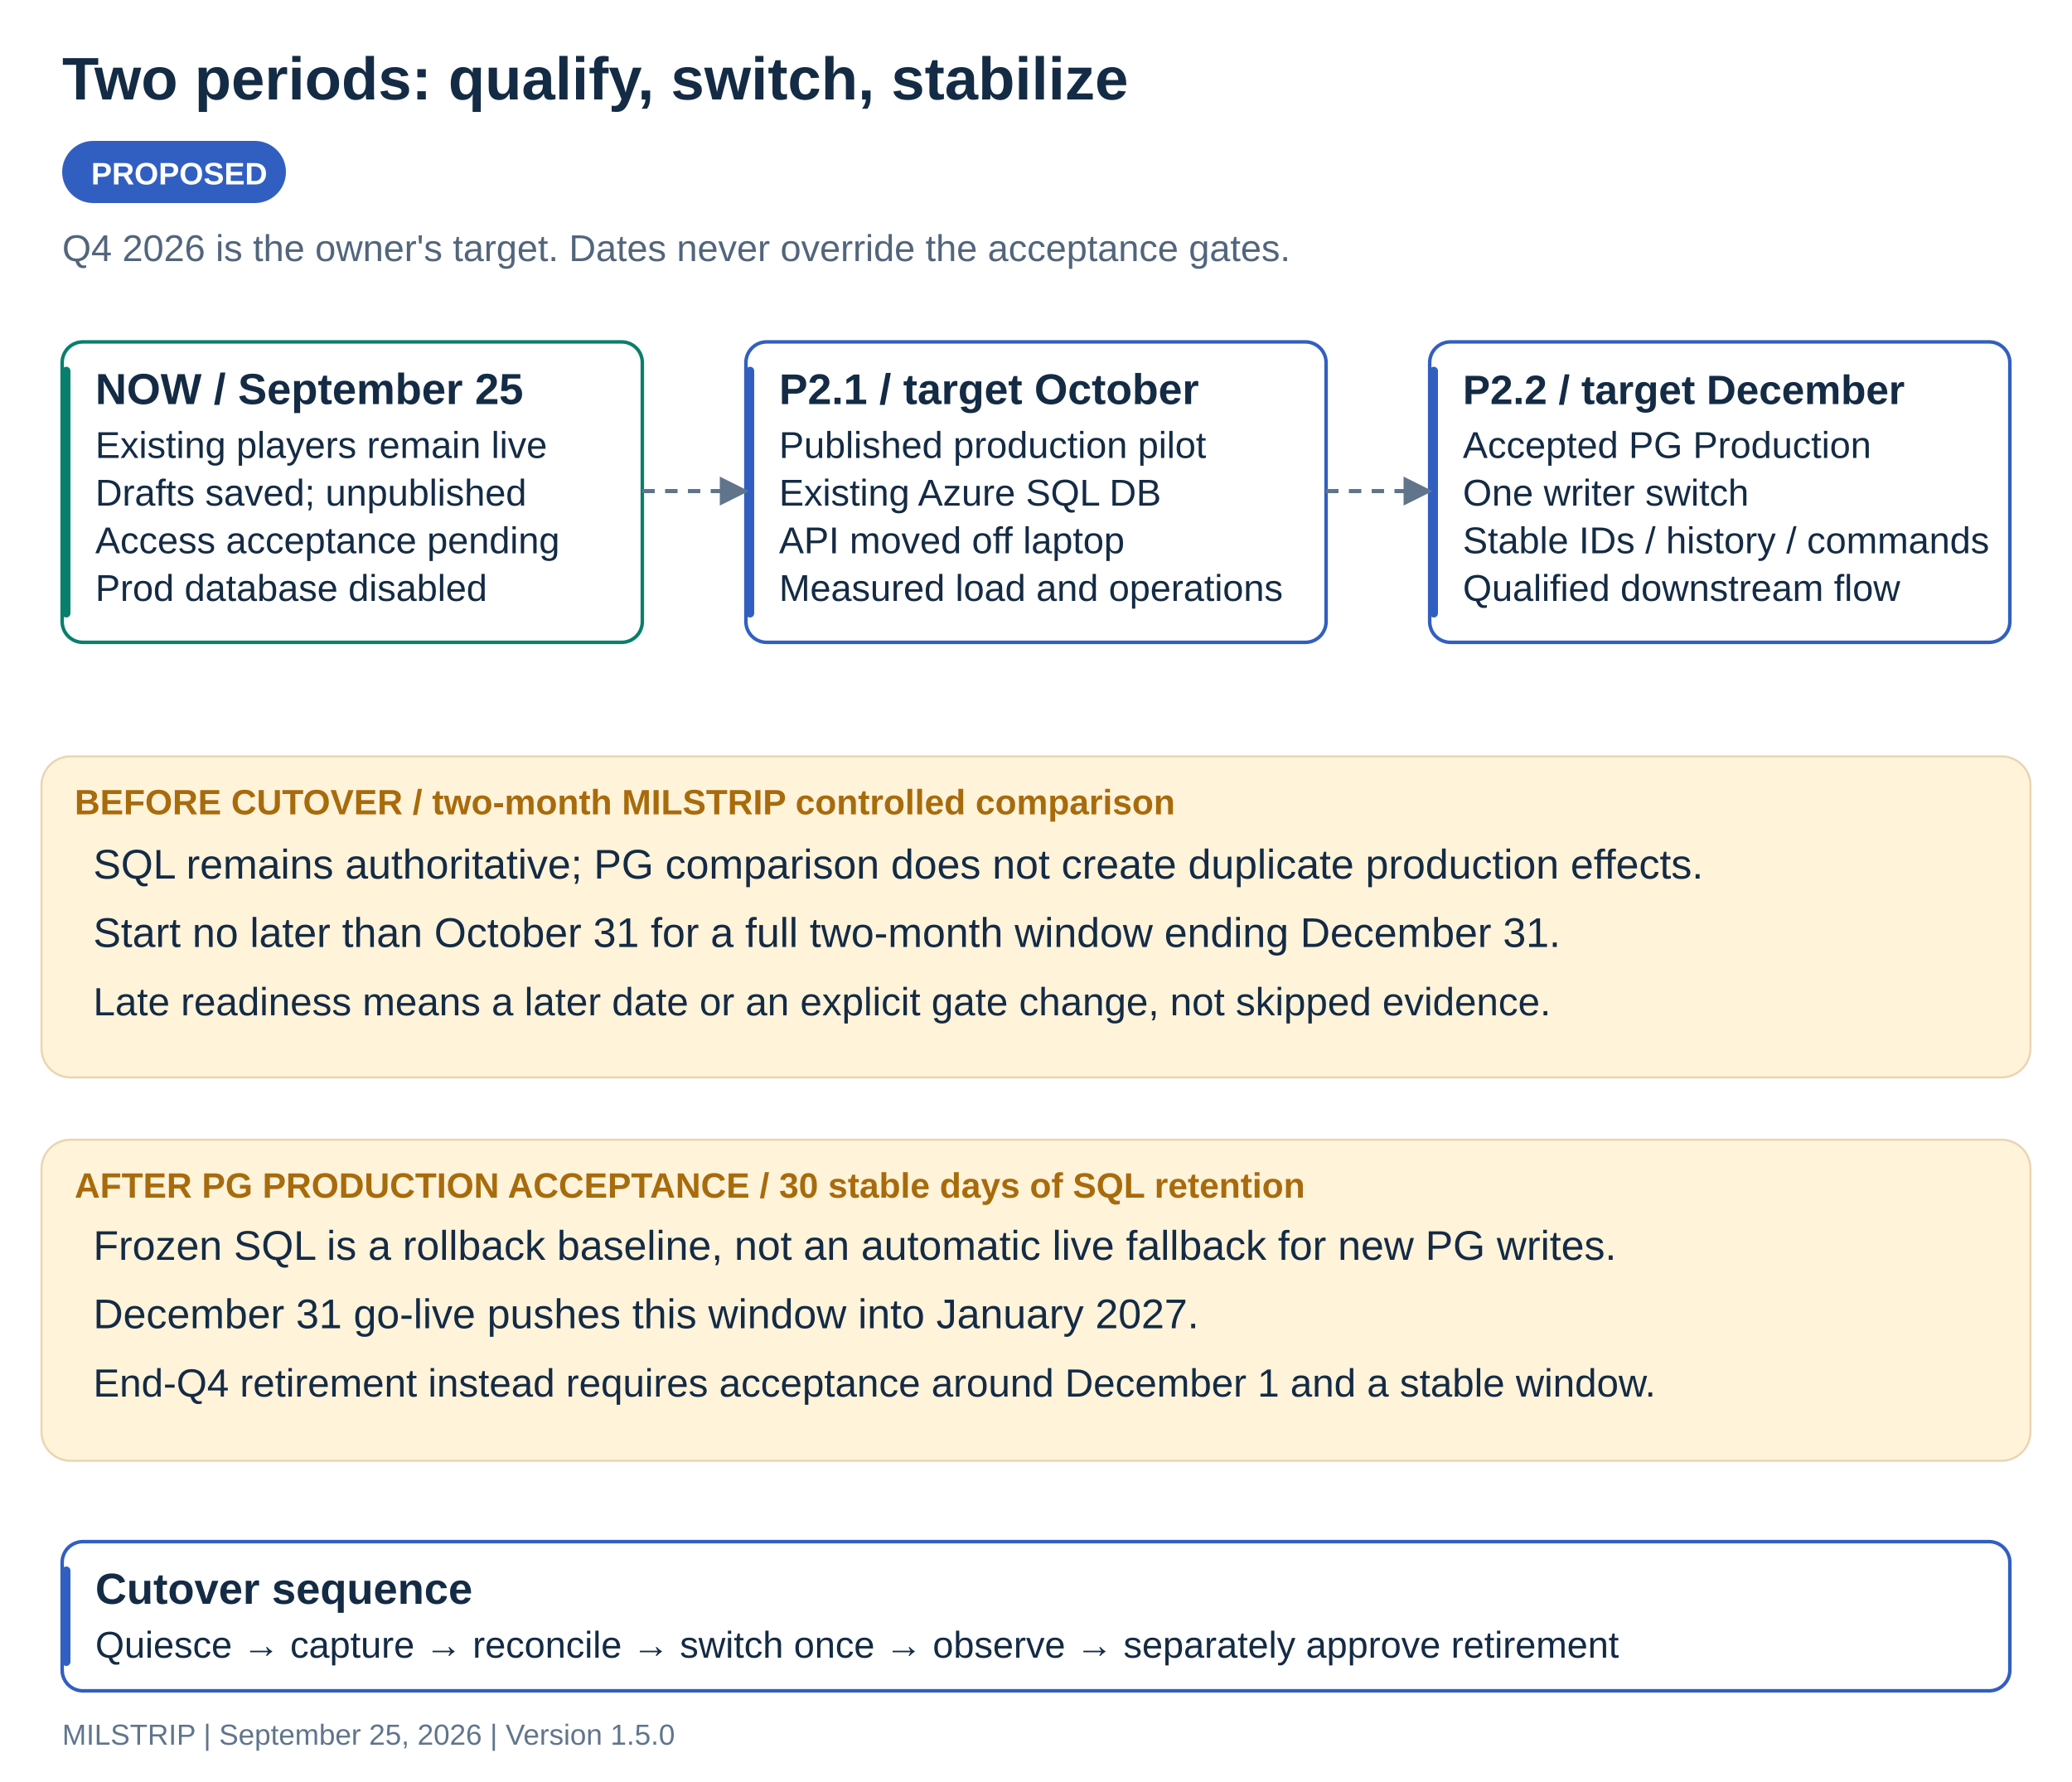
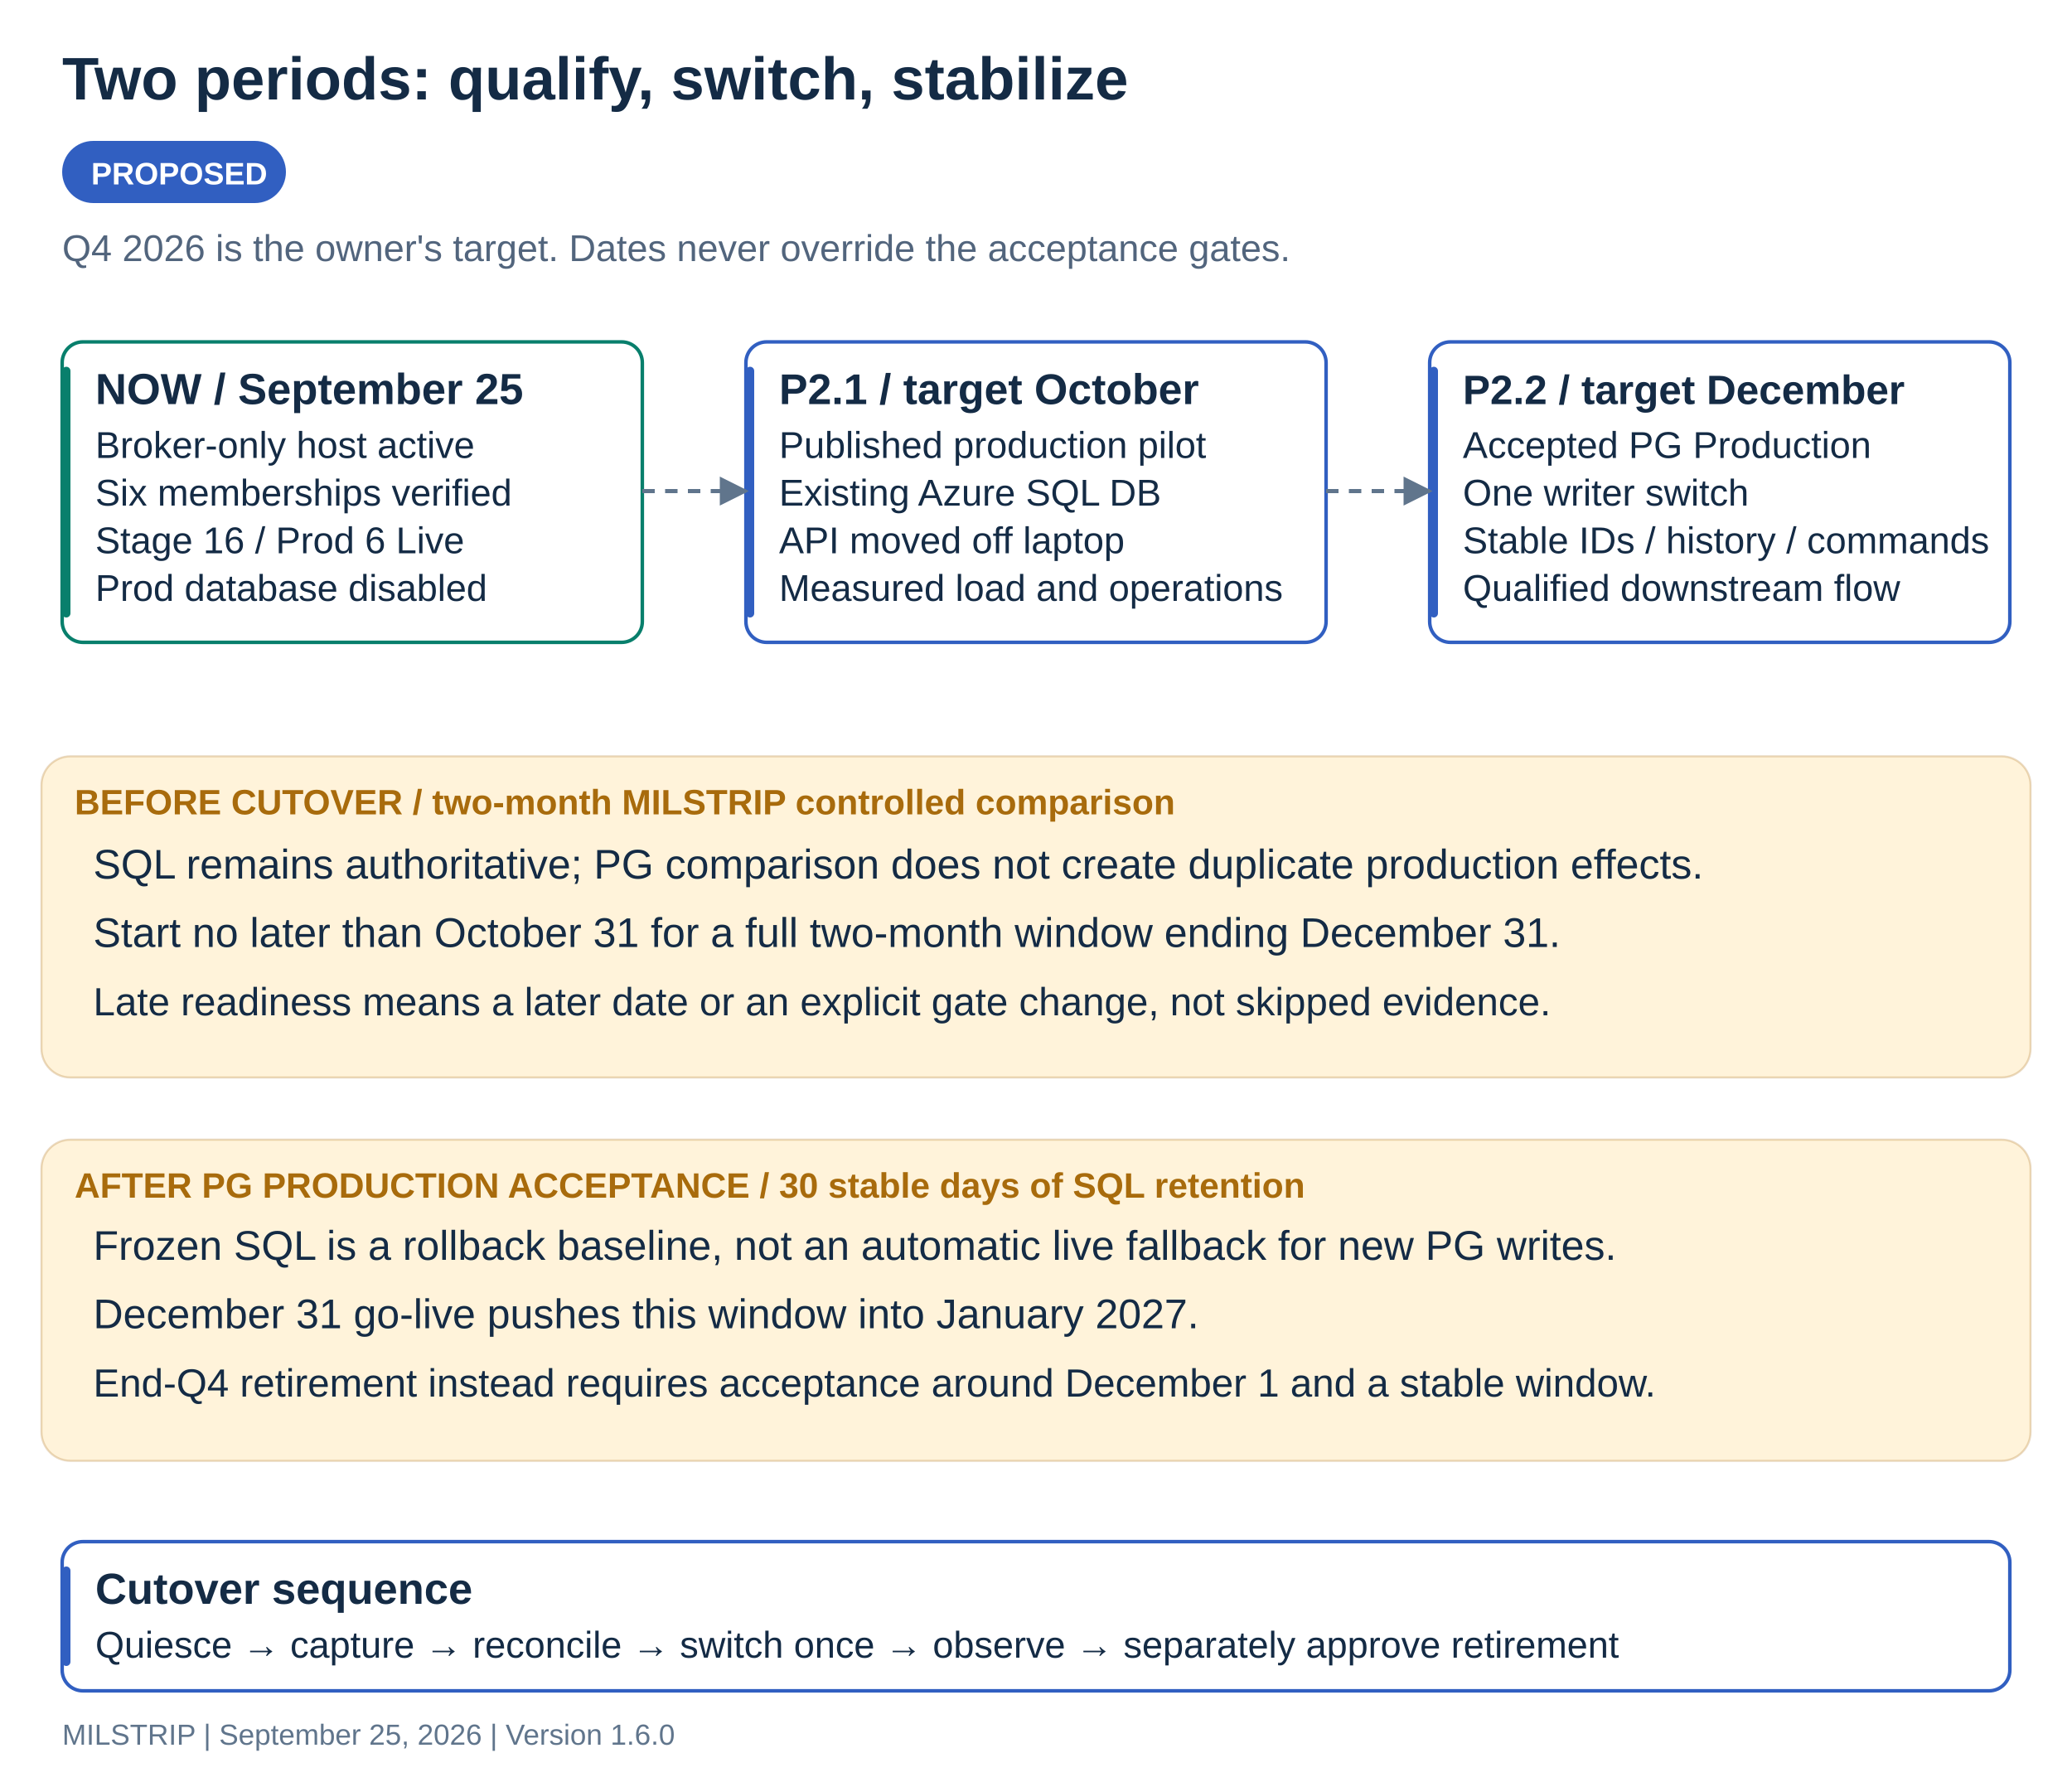
<svg xmlns="http://www.w3.org/2000/svg" width="1000" height="860" viewBox="0 0 1000 860" role="img" aria-labelledby="title desc">
  <defs>
    <marker id="arrow" viewBox="0 0 10 10" refX="9" refY="5" markerWidth="7" markerHeight="7" orient="auto-start-reverse">
      <path d="M 0 0 L 10 5 L 0 10 z" fill="#60758c" />
    </marker>
  </defs>
  <rect width="1000" height="860" fill="#ffffff" />
  <g font-family="Segoe UI, Arial, sans-serif">
    <text x="30" y="48" font-size="29" font-weight="700" fill="#142b45" text-anchor="start">Two periods: qualify, switch, stabilize</text>
    <rect x="30" y="68" width="108" height="30" rx="15" fill="#315fc1" />
    <text x="44" y="89" font-size="15" font-weight="700" fill="#ffffff" text-anchor="start">PROPOSED</text>
    <text x="30" y="126" font-size="18" font-weight="400" fill="#52657d" text-anchor="start">Q4 2026 is the owner's target. Dates never override the acceptance gates.</text>
    <g data-node="now">
      <rect x="30" y="165" width="280" height="145" rx="10" fill="#ffffff" stroke="#087f6c" stroke-width="1.7" />
      <rect x="30" y="177" width="4" height="121" rx="2" fill="#087f6c" />
      <text x="46" y="195" font-size="21" font-weight="700" fill="#142b45" text-anchor="start">NOW / September 25</text>
-       <text x="46" y="221" font-size="18" font-weight="400" fill="#142b45" text-anchor="start">Existing players remain live</text>
-       <text x="46" y="244" font-size="18" font-weight="400" fill="#142b45" text-anchor="start">Drafts saved; unpublished</text>
-       <text x="46" y="267" font-size="18" font-weight="400" fill="#142b45" text-anchor="start">Access acceptance pending</text>
+       <text x="46" y="221" font-size="18" font-weight="400" fill="#142b45" text-anchor="start">Broker-only host active</text>
+       <text x="46" y="244" font-size="18" font-weight="400" fill="#142b45" text-anchor="start">Six memberships verified</text>
+       <text x="46" y="267" font-size="18" font-weight="400" fill="#142b45" text-anchor="start">Stage 16 / Prod 6 Live</text>
      <text x="46" y="290" font-size="18" font-weight="400" fill="#142b45" text-anchor="start">Prod database disabled</text>
    </g>
    <g data-node="p21">
      <rect x="360" y="165" width="280" height="145" rx="10" fill="#ffffff" stroke="#315fc1" stroke-width="1.7" />
      <rect x="360" y="177" width="4" height="121" rx="2" fill="#315fc1" />
      <text x="376" y="195" font-size="20.718" font-weight="700" fill="#142b45" text-anchor="start">P2.1 / target October</text>
      <text x="376" y="221" font-size="18" font-weight="400" fill="#142b45" text-anchor="start">Published production pilot</text>
      <text x="376" y="244" font-size="18" font-weight="400" fill="#142b45" text-anchor="start">Existing Azure SQL DB</text>
      <text x="376" y="267" font-size="18" font-weight="400" fill="#142b45" text-anchor="start">API moved off laptop</text>
      <text x="376" y="290" font-size="18" font-weight="400" fill="#142b45" text-anchor="start">Measured load and operations</text>
    </g>
    <g data-node="p22">
      <rect x="690" y="165" width="280" height="145" rx="10" fill="#ffffff" stroke="#315fc1" stroke-width="1.7" />
      <rect x="690" y="177" width="4" height="121" rx="2" fill="#315fc1" />
      <text x="706" y="195" font-size="19.777" font-weight="700" fill="#142b45" text-anchor="start">P2.2 / target December</text>
      <text x="706" y="221" font-size="18" font-weight="400" fill="#142b45" text-anchor="start">Accepted PG Production</text>
      <text x="706" y="244" font-size="18" font-weight="400" fill="#142b45" text-anchor="start">One writer switch</text>
      <text x="706" y="267" font-size="18" font-weight="400" fill="#142b45" text-anchor="start">Stable IDs / history / commands</text>
      <text x="706" y="290" font-size="18" font-weight="400" fill="#142b45" text-anchor="start">Qualified downstream flow</text>
    </g>
    <polyline points="310,237 360,237" fill="none" stroke="#60758c" stroke-width="2" marker-end="url(#arrow)" stroke-dasharray="6 5" />
    <polyline points="640,237 690,237" fill="none" stroke="#60758c" stroke-width="2" marker-end="url(#arrow)" stroke-dasharray="6 5" />
    <rect x="20" y="365" width="960" height="155" rx="14" fill="#fff3da" stroke="#a86b0c" stroke-opacity=".25" />
    <text x="36" y="393" font-size="17" font-weight="700" fill="#a86b0c" text-anchor="start">BEFORE CUTOVER  /  two-month MILSTRIP controlled comparison</text>
    <text x="45" y="424" font-size="20" font-weight="400" fill="#142b45" text-anchor="start">SQL remains authoritative; PG comparison does not create duplicate production effects.</text>
    <text x="45" y="457" font-size="20" font-weight="400" fill="#142b45" text-anchor="start">Start no later than October 31 for a full two-month window ending December 31.</text>
    <text x="45" y="490" font-size="19" font-weight="400" fill="#142b45" text-anchor="start">Late readiness means a later date or an explicit gate change, not skipped evidence.</text>
    <rect x="20" y="550" width="960" height="155" rx="14" fill="#fff3da" stroke="#a86b0c" stroke-opacity=".25" />
    <text x="36" y="578" font-size="17" font-weight="700" fill="#a86b0c" text-anchor="start">AFTER PG PRODUCTION ACCEPTANCE  /  30 stable days of SQL retention</text>
    <text x="45" y="608" font-size="20" font-weight="400" fill="#142b45" text-anchor="start">Frozen SQL is a rollback baseline, not an automatic live fallback for new PG writes.</text>
    <text x="45" y="641" font-size="20" font-weight="400" fill="#142b45" text-anchor="start">December 31 go-live pushes this window into January 2027.</text>
    <text x="45" y="674" font-size="19" font-weight="400" fill="#142b45" text-anchor="start">End-Q4 retirement instead requires acceptance around December 1 and a stable window.</text>
    <g data-node="cutover">
      <rect x="30" y="744" width="940" height="72" rx="10" fill="#ffffff" stroke="#315fc1" stroke-width="1.7" />
      <rect x="30" y="756" width="4" height="48" rx="2" fill="#315fc1" />
      <text x="46" y="774" font-size="21" font-weight="700" fill="#142b45" text-anchor="start">Cutover sequence</text>
      <text x="46" y="800" font-size="18" font-weight="400" fill="#142b45" text-anchor="start">Quiesce → capture → reconcile → switch once → observe → separately approve retirement</text>
    </g>
-     <text x="30" y="842" font-size="14" font-weight="400" fill="#60758c" text-anchor="start">MILSTRIP  |  September 25, 2026  |  Version 1.5.0</text>
+     <text x="30" y="842" font-size="14" font-weight="400" fill="#60758c" text-anchor="start">MILSTRIP  |  September 25, 2026  |  Version 1.6.0</text>
  </g>
</svg>
